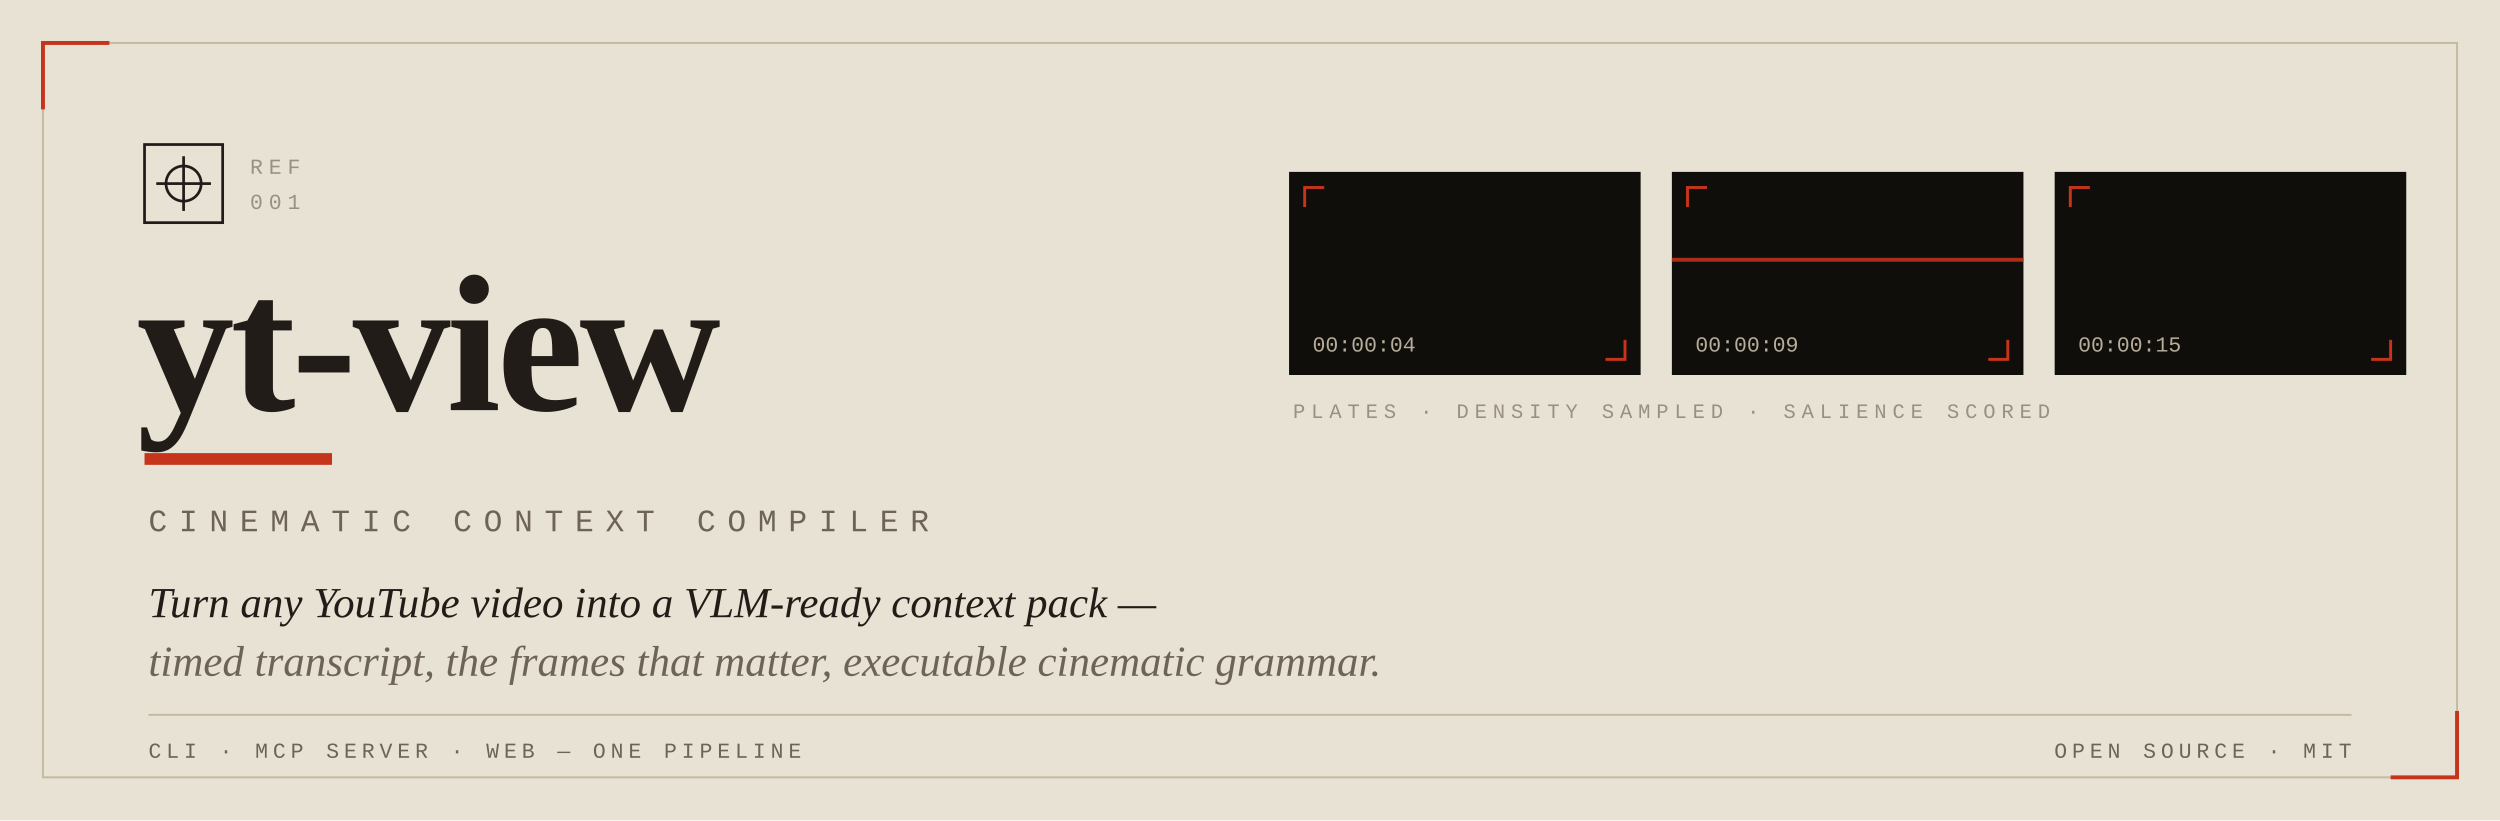
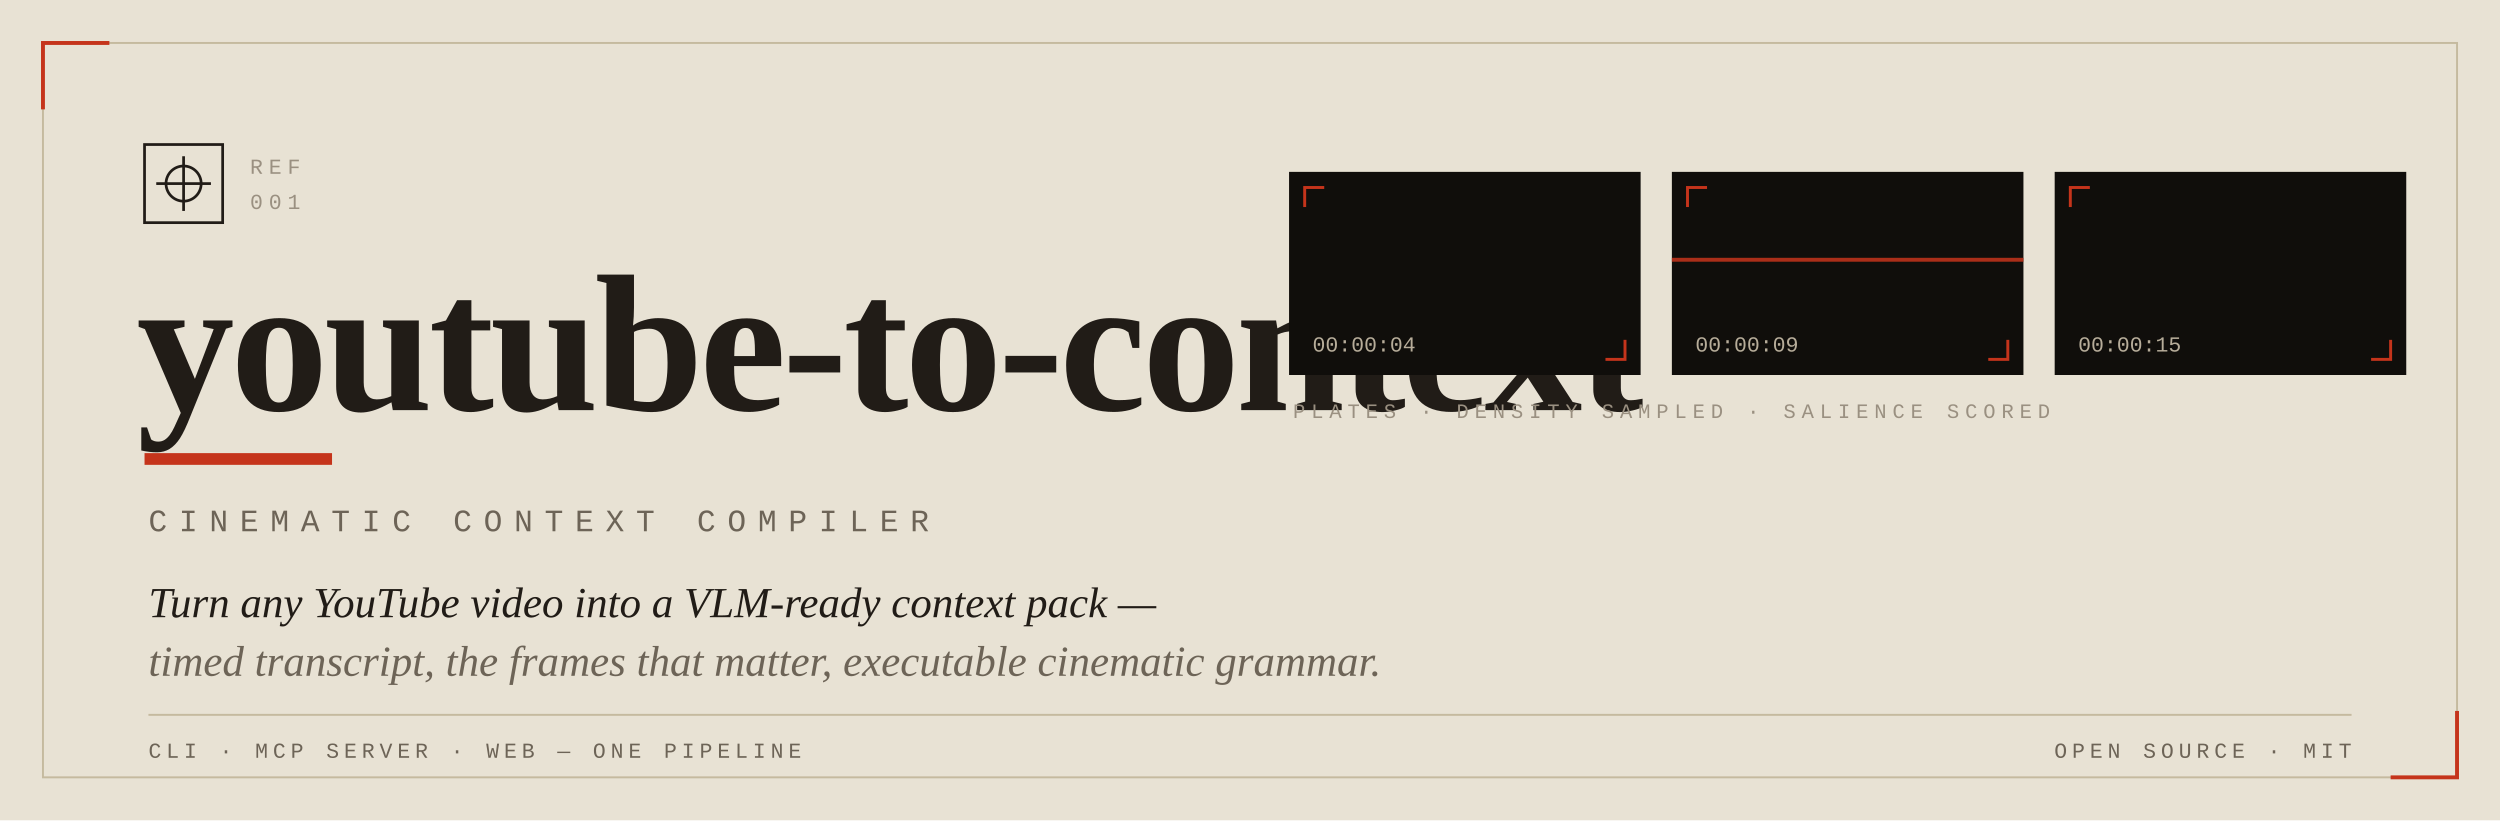
- <svg xmlns="http://www.w3.org/2000/svg" viewBox="0 0 1280 420" width="1280" height="420" role="img" aria-label="yt-view — cinematic context compiler">
+ <svg xmlns="http://www.w3.org/2000/svg" viewBox="0 0 1280 420" width="1280" height="420" role="img" aria-label="youtube-to-context — cinematic context compiler">
  <rect width="1280" height="420" fill="#e8e2d4" />
  <rect x="22" y="22" width="1236" height="376" fill="none" stroke="#c5ba9f" stroke-width="1" />
  <path d="M22 56 V22 H56" fill="none" stroke="#c5341b" stroke-width="2" />
  <path d="M1258 364 V398 H1224" fill="none" stroke="#c5341b" stroke-width="2" />
  <g stroke="#211c17" stroke-width="1.4" fill="none">
    <rect x="74" y="74" width="40" height="40" />
    <line x1="80" y1="94" x2="108" y2="94" />
    <line x1="94" y1="80" x2="94" y2="108" />
    <circle cx="94" cy="94" r="9" />
  </g>
  <text x="128" y="89" font-family="'Courier New', monospace" font-size="11" letter-spacing="3" fill="#9a9081">REF</text>
  <text x="128" y="107" font-family="'Courier New', monospace" font-size="11" letter-spacing="3" fill="#9a9081">001</text>
-   <text x="70" y="210" font-family="Georgia, 'Times New Roman', serif" font-size="100" font-weight="bold" letter-spacing="-2" fill="#211c17">yt-view</text>
+   <text x="70" y="210" font-family="Georgia, 'Times New Roman', serif" font-size="100" font-weight="bold" letter-spacing="-2" fill="#211c17">youtube-to-context</text>
  <rect x="74" y="232" width="96" height="6" fill="#c5341b" />
  <text x="76" y="272" font-family="'Courier New', monospace" font-size="16" letter-spacing="6" fill="#6d6457">CINEMATIC CONTEXT COMPILER</text>
  <g>
    <rect x="660" y="88" width="180" height="104" fill="#100e0b" />
    <rect x="856" y="88" width="180" height="104" fill="#100e0b" />
    <rect x="1052" y="88" width="180" height="104" fill="#100e0b" />
    <g stroke="#c5341b" stroke-width="1.5" fill="none">
      <path d="M668 106 V96 H678" />
      <path d="M832 174 V184 H822" />
      <path d="M864 106 V96 H874" />
      <path d="M1028 174 V184 H1018" />
      <path d="M1060 106 V96 H1070" />
      <path d="M1224 174 V184 H1214" />
    </g>
    <rect x="856" y="132" width="180" height="2" fill="#c5341b" opacity="0.85" />
    <text x="672" y="180" font-family="'Courier New', monospace" font-size="11" fill="#b7ad9a">00:00:04</text>
    <text x="868" y="180" font-family="'Courier New', monospace" font-size="11" fill="#b7ad9a">00:00:09</text>
    <text x="1064" y="180" font-family="'Courier New', monospace" font-size="11" fill="#b7ad9a">00:00:15</text>
    <text x="662" y="214" font-family="'Courier New', monospace" font-size="10.5" letter-spacing="3" fill="#9a9081">PLATES · DENSITY SAMPLED · SALIENCE SCORED</text>
  </g>
  <text x="76" y="316" font-family="Georgia, 'Times New Roman', serif" font-size="22" font-style="italic" fill="#211c17">Turn any YouTube video into a VLM-ready context pack —</text>
  <text x="76" y="346" font-family="Georgia, 'Times New Roman', serif" font-size="22" font-style="italic" fill="#6d6457">timed transcript, the frames that matter, executable cinematic grammar.</text>
  <line x1="76" y1="366" x2="1204" y2="366" stroke="#c5ba9f" stroke-width="1" />
  <text x="76" y="388" font-family="'Courier New', monospace" font-size="11" letter-spacing="2.5" fill="#6d6457">CLI · MCP SERVER · WEB — ONE PIPELINE</text>
  <text x="1204" y="388" text-anchor="end" font-family="'Courier New', monospace" font-size="11" letter-spacing="2.5" fill="#6d6457">OPEN SOURCE · MIT</text>
</svg>
